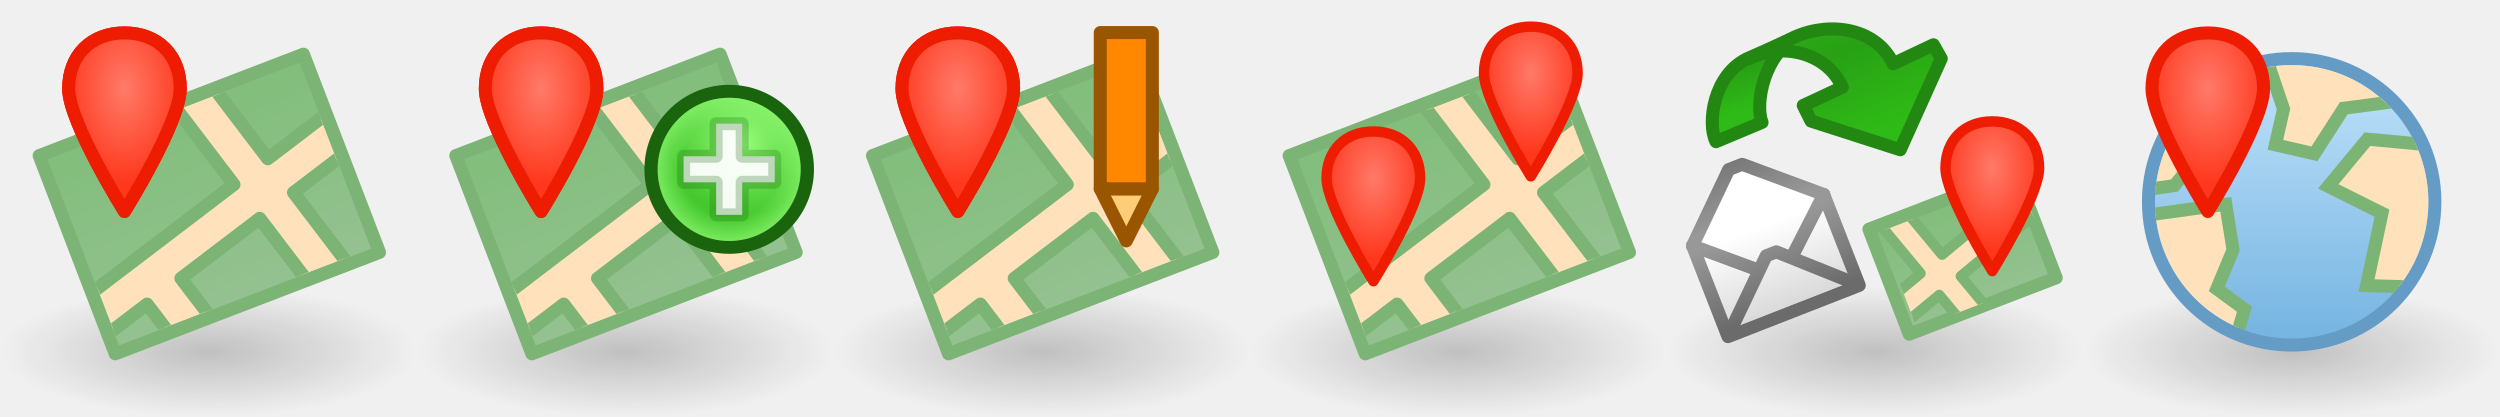
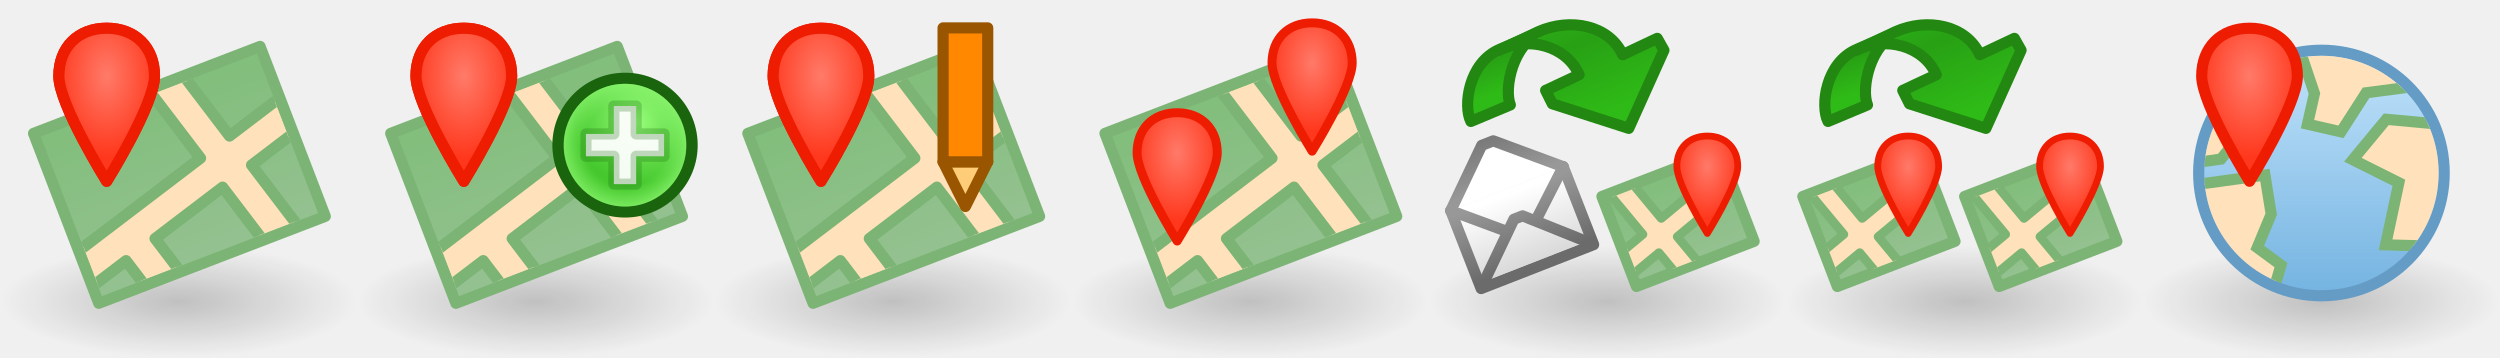
- <svg xmlns="http://www.w3.org/2000/svg" xmlns:xlink="http://www.w3.org/1999/xlink" width="192" height="32" id="svg14106" version="1.1">
+ <svg xmlns="http://www.w3.org/2000/svg" xmlns:xlink="http://www.w3.org/1999/xlink" width="224" height="32" id="svg14106" version="1.1">
  <defs id="defs14108">
    <linearGradient id="linearGradient4080">
      <stop id="stop4082" offset="0" style="stop-color:#72b2e0;stop-opacity:1;" />
      <stop id="stop4084" offset="1" style="stop-color:#c3e4fb;stop-opacity:1;" />
    </linearGradient>
    <linearGradient id="linearGradient3872">
      <stop style="stop-color:#ff7b69;stop-opacity:1;" offset="0" id="stop3874" />
      <stop style="stop-color:#ff381d;stop-opacity:1;" offset="1" id="stop3876" />
    </linearGradient>
    <linearGradient id="linearGradient3864">
      <stop style="stop-color:#95c191;stop-opacity:1;" offset="0" id="stop3866" />
      <stop style="stop-color:#81be7b;stop-opacity:1;" offset="1" id="stop3868" />
    </linearGradient>
    <linearGradient id="linearGradient3592-9">
      <stop id="stop3594-6" offset="0" style="stop-color:#000000;stop-opacity:0.2;" />
      <stop id="stop3596-3" offset="1" style="stop-color:#000000;stop-opacity:0;" />
    </linearGradient>
    <radialGradient xlink:href="#linearGradient5195-0" id="radialGradient4629" gradientUnits="userSpaceOnUse" gradientTransform="matrix(0.8447221,-1.3923892e-6,1.3343892e-6,0.8814524,446.1461,1.239711)" cx="2873.21" cy="11.074" fx="2873.21" fy="11.074" r="6.25" />
    <linearGradient id="linearGradient5195-0">
      <stop id="stop5197-6" offset="0" style="stop-color:#9bff7e;stop-opacity:1;" />
      <stop id="stop5199-2-2" offset="1" style="stop-color:#2fba18;stop-opacity:1;" />
    </linearGradient>
    <radialGradient xlink:href="#linearGradient4073" id="radialGradient4631" gradientUnits="userSpaceOnUse" cx="2889" cy="5.5" fx="2889" fy="5.5" r="5.5" />
    <linearGradient id="linearGradient4073">
      <stop id="stop4075" offset="0" style="stop-color:#9bff7e;stop-opacity:0;" />
      <stop style="stop-color:#9bff7e;stop-opacity:0.224;" offset="0.676" id="stop4081" />
      <stop id="stop4077" offset="1" style="stop-color:#9bff7e;stop-opacity:0.677;" />
    </linearGradient>
    <linearGradient xlink:href="#linearGradient6008" id="linearGradient8595" gradientUnits="userSpaceOnUse" gradientTransform="translate(1.1345935e-4,1020.562)" x1="1501" y1="5" x2="1503" y2="11" />
    <linearGradient id="linearGradient6008">
      <stop id="stop6010" offset="0" style="stop-color:#2fba18;stop-opacity:1;" />
      <stop style="stop-color:#28a114;stop-opacity:1;" offset="0.5" id="stop6120" />
      <stop id="stop6012" offset="1" style="stop-color:#2fbb17;stop-opacity:1;" />
    </linearGradient>
    <linearGradient xlink:href="#linearGradient6008" id="linearGradient8597" gradientUnits="userSpaceOnUse" gradientTransform="translate(-3.2806452e-6,1020.562)" x1="1498.807" y1="4.216" x2="1504" y2="17" />
    <linearGradient xlink:href="#linearGradient3795" id="linearGradient8609" gradientUnits="userSpaceOnUse" gradientTransform="matrix(0.7557406,0,0,0.7557406,666.1902,1036.285)" x1="2282.939" y1="57" x2="2282.939" y2="41.783" />
    <linearGradient id="linearGradient3795">
      <stop style="stop-color:#dadada;stop-opacity:1;" offset="0" id="stop3797" />
      <stop style="stop-color:#ffffff;stop-opacity:1;" offset="1" id="stop3799" />
    </linearGradient>
    <linearGradient xlink:href="#linearGradient3633-25" id="linearGradient8611" gradientUnits="userSpaceOnUse" gradientTransform="matrix(0.7557406,0,0,0.7557406,666.1902,1036.285)" x1="2281.616" y1="41.783" x2="2281.616" y2="57" />
    <linearGradient id="linearGradient3633-25">
      <stop id="stop3635-50" offset="0" style="stop-color:#989898;stop-opacity:1;" />
      <stop id="stop3637-9" offset="1" style="stop-color:#6b6b6b;stop-opacity:1;" />
    </linearGradient>
    <linearGradient xlink:href="#linearGradient3633-25" id="linearGradient8613" gradientUnits="userSpaceOnUse" gradientTransform="matrix(0.7557406,0,0,0.7557406,686.9731,1035.151)" x1="2254.116" y1="43.283" x2="2254.116" y2="58.5" />
    <linearGradient xlink:href="#linearGradient3795" id="linearGradient8615" gradientUnits="userSpaceOnUse" gradientTransform="matrix(0.7557406,0,0,0.7557406,686.9731,1035.151)" x1="2254.116" y1="58.5" x2="2254.116" y2="43.283" />
    <linearGradient xlink:href="#linearGradient3633-25" id="linearGradient8617" gradientUnits="userSpaceOnUse" gradientTransform="matrix(0.7557406,0,0,0.7557406,686.9731,1035.151)" x1="2255.439" y1="43.283" x2="2255.439" y2="58.5" />
    <linearGradient xlink:href="#linearGradient3633-25" id="linearGradient8619" gradientUnits="userSpaceOnUse" gradientTransform="matrix(0.7557406,0,0,-0.7557406,686.9731,1098.573)" x1="2254.116" y1="43.283" x2="2254.116" y2="58.5" />
    <clipPath clipPathUnits="userSpaceOnUse" id="clipPath4005">
      <rect transform="scale(-1,1)" y="1062.862" x="-24.5" height="14" width="19" id="rect4007" style="fill:#ff0fe5;fill-opacity:0.321;stroke:none" />
    </clipPath>
    <linearGradient id="linearGradient3872-3">
      <stop style="stop-color:#ff7a69;stop-opacity:1;" offset="0" id="stop3874-8" />
      <stop style="stop-color:#ff381d;stop-opacity:1;" offset="1" id="stop3876-8" />
    </linearGradient>
-     <linearGradient xlink:href="#linearGradient3864" id="linearGradient4136" gradientUnits="userSpaceOnUse" x1="128" y1="54" x2="128" y2="44" gradientTransform="matrix(0.8639265,0,0,0.8639265,-340.7828,982.4482)" />
-     <clipPath clipPathUnits="userSpaceOnUse" id="clipPath4138">
-       <rect style="fill:#f800de;fill-opacity:0.402;stroke:none" id="rect4140" width="11.404" height="7.948" x="-237.257" y="1020.95" transform="matrix(0.9335804,-0.3583679,0.3583679,0.9335804,0,0)" />
-     </clipPath>
-     <radialGradient xlink:href="#linearGradient3592-9" id="radialGradient3066" gradientUnits="userSpaceOnUse" gradientTransform="matrix(1,0,0,0.3125,-2.0003e-4,1038.925)" cx="16" cy="27" fx="16" fy="27" r="16" />
-     <linearGradient xlink:href="#linearGradient3864" id="linearGradient3068" gradientUnits="userSpaceOnUse" gradientTransform="translate(0,1020.362)" x1="23" y1="57" x2="23" y2="42" />
-     <radialGradient xlink:href="#linearGradient3872" id="radialGradient3070" gradientUnits="userSpaceOnUse" gradientTransform="matrix(0.8570188,0,0,1.324483,1.702865,1005.619)" cx="15" cy="40.059" fx="15" fy="40.059" r="5.5" />
-     <radialGradient xlink:href="#linearGradient3872-3" id="radialGradient3072" gradientUnits="userSpaceOnUse" gradientTransform="matrix(0.71875,0,0,1.110795,90.2125,982.5588)" cx="15" cy="40.059" fx="15" fy="40.059" r="5.5" />
-     <radialGradient xlink:href="#linearGradient3592-9" id="radialGradient3878" gradientUnits="userSpaceOnUse" gradientTransform="matrix(1,0,0,0.3125,127.9998,1038.925)" cx="16" cy="27" fx="16" fy="27" r="16" />
-     <radialGradient r="5.5" fy="40.059" fx="15" cy="40.059" cx="15" gradientTransform="matrix(0.8570188,0,0,1.324483,156.7028,974.1188)" gradientUnits="userSpaceOnUse" id="radialGradient4041" xlink:href="#linearGradient3872-3" />
-     <linearGradient xlink:href="#linearGradient4080" id="linearGradient4072" gradientUnits="userSpaceOnUse" x1="190.919" y1="25.387" x2="190.919" y2="-3.813" />
    <clipPath clipPathUnits="userSpaceOnUse" id="clipPath4097">
      <path transform="matrix(0.751856,0,0,0.751856,48.2065,7.3899)" d="m 183.936,10.787 a 13.965,13.965 0 1 1 -27.931,0 13.965,13.965 0 1 1 27.931,0 z" id="path4099" style="fill:#ff41b3;fill-opacity:0.305;stroke:none" />
    </clipPath>
    <clipPath clipPathUnits="userSpaceOnUse" id="clipPath4101">
      <path transform="matrix(0.751856,0,0,0.751856,48.2065,7.3899)" d="m 183.936,10.787 a 13.965,13.965 0 1 1 -27.931,0 13.965,13.965 0 1 1 27.931,0 z" id="path4103" style="fill:#ff41b3;fill-opacity:0.305;stroke:none" />
    </clipPath>
    <clipPath clipPathUnits="userSpaceOnUse" id="clipPath4105">
      <path transform="matrix(0.751856,0,0,0.751856,48.2065,7.3899)" d="m 183.936,10.787 a 13.965,13.965 0 1 1 -27.931,0 13.965,13.965 0 1 1 27.931,0 z" id="path4107" style="fill:#ff41b3;fill-opacity:0.305;stroke:none" />
    </clipPath>
    <clipPath clipPathUnits="userSpaceOnUse" id="clipPath4109">
      <path transform="matrix(0.751856,0,0,0.751856,48.2065,7.3899)" d="m 183.936,10.787 a 13.965,13.965 0 1 1 -27.931,0 13.965,13.965 0 1 1 27.931,0 z" id="path4111" style="fill:#ff41b3;fill-opacity:0.305;stroke:none" />
    </clipPath>
+     <radialGradient xlink:href="#linearGradient3592-9" id="radialGradient3097" gradientUnits="userSpaceOnUse" gradientTransform="matrix(1,0,0,0.3125,-2.0003e-4,1038.925)" cx="16" cy="27" fx="16" fy="27" r="16" />
+     <linearGradient xlink:href="#linearGradient3864" id="linearGradient3099" gradientUnits="userSpaceOnUse" gradientTransform="translate(0,1020.362)" x1="23" y1="57" x2="23" y2="42" />
+     <radialGradient xlink:href="#linearGradient3872" id="radialGradient3101" gradientUnits="userSpaceOnUse" gradientTransform="matrix(0.8570188,0,0,1.324483,1.702865,1005.619)" cx="15" cy="40.059" fx="15" fy="40.059" r="5.5" />
+     <radialGradient xlink:href="#linearGradient3872" id="radialGradient3103" gradientUnits="userSpaceOnUse" gradientTransform="matrix(0.8570188,0,0,1.324483,1.702865,1005.619)" cx="15" cy="40.059" fx="15" fy="40.059" r="5.5" />
+     <radialGradient xlink:href="#linearGradient3872-3" id="radialGradient3105" gradientUnits="userSpaceOnUse" gradientTransform="matrix(0.71875,0,0,1.110795,90.2125,982.5588)" cx="15" cy="40.059" fx="15" fy="40.059" r="5.5" />
+     <linearGradient xlink:href="#linearGradient4080" id="linearGradient3109" gradientUnits="userSpaceOnUse" x1="190.919" y1="25.387" x2="190.919" y2="-3.813" />
+     <radialGradient xlink:href="#linearGradient3872-3" id="radialGradient3111" gradientUnits="userSpaceOnUse" gradientTransform="matrix(0.8570188,0,0,1.324483,156.7028,974.1188)" cx="15" cy="40.059" fx="15" fy="40.059" r="5.5" />
+     <linearGradient xlink:href="#linearGradient3864" id="linearGradient3120" gradientUnits="userSpaceOnUse" gradientTransform="matrix(0.8639265,0,0,0.8639265,-340.7828,982.4482)" x1="128" y1="54" x2="128" y2="44" />
+     <radialGradient xlink:href="#linearGradient3592-9" id="radialGradient3131" gradientUnits="userSpaceOnUse" gradientTransform="matrix(1,0,0,0.3125,127.9998,1038.925)" cx="16" cy="27" fx="16" fy="27" r="16" />
+     <clipPath clipPathUnits="userSpaceOnUse" id="clipPath3915">
+       <rect transform="matrix(0.9335804,-0.3583679,0.3583679,0.9335804,0,0)" y="1020.95" x="-237.257" height="7.948" width="10.404" id="rect3917" style="fill:#f800de;fill-opacity:0.402;stroke:none" />
+     </clipPath>
  </defs>
  <g id="layer1" transform="translate(0,-1020.362)">
    <use x="0" y="0" xlink:href="#use4084" id="use4086" transform="translate(32,0)" width="160" height="32" />
    <use x="0" y="0" xlink:href="#g4074" id="use4084" transform="translate(32,0)" width="160" height="32" />
    <use x="0" y="0" xlink:href="#g4019" id="use3928" transform="translate(96,0)" width="160" height="32" />
-     <use height="32" width="192" transform="translate(32,1.7382813e-5)" id="use3074" xlink:href="#use4191" y="0" x="0" />
    <g id="g5344" transform="translate(-2827.5,19.49995)">
      <path transform="matrix(1.041751,0,0,0.9983485,-108.6679,1000.884)" d="m 2877.999,12.878 a 5.75,6 0 1 1 -5e-4,-0.023" id="path5322" style="fill:url(#radialGradient4629);fill-opacity:1;stroke:#19640c;stroke-width:1;stroke-linecap:round;stroke-linejoin:round;stroke-miterlimit:4;stroke-opacity:1;stroke-dasharray:none" />
      <path transform="translate(-5.5,1008.362)" d="m 2894.499,5.389 a 5.5,5.5 0 1 1 -5e-4,-0.021" id="path5334" style="fill:url(#radialGradient4631);fill-opacity:1;stroke:none" />
      <path id="path5290" d="m 2880,1014.862 0,-2 2.5,0 0,-2.5 2,0 0,2.5 2.5,0 0,2 -2.5,0 0,2.5 -2,0 0,-2.5 z" style="fill:#ffffff;fill-opacity:0.941;stroke:#19640c;stroke-width:1px;stroke-linecap:round;stroke-linejoin:round;stroke-opacity:0.251" />
    </g>
    <g id="g6242" transform="translate(-68,0)">
      <path id="path3966-4-44" d="m 152.5,1034.862 2,4 2,-4 z" style="fill:#ffcc77;fill-opacity:1;stroke:#995500;stroke-width:1px;stroke-linecap:butt;stroke-linejoin:round;stroke-opacity:1" />
      <path id="path3158-9-6-5" d="m 152.5,1022.862 4,0 0,12 -4,0 z" style="fill:#ff8800;fill-opacity:1;stroke:#995500;stroke-width:1px;stroke-linecap:round;stroke-linejoin:round;stroke-opacity:1" />
    </g>
    <g id="g4074">
      <g transform="translate(0,1.7382813e-5)" id="g4019">
-         <rect style="fill:url(#radialGradient3066);fill-opacity:1;fill-rule:evenodd;stroke:none" id="use5170" width="32" height="10" x="0" y="1042.362" />
+         <rect style="fill:url(#radialGradient3097);fill-opacity:1;fill-rule:evenodd;stroke:none" id="use5170" width="32" height="10" x="0" y="1042.362" />
        <g transform="matrix(1.014889,-0.3895792,0.3895792,1.014889,-415.9434,-43.91848)" id="use4017">
-           <path style="fill:url(#linearGradient3068);fill-opacity:1;stroke:#7cb475;stroke-width:0.92;stroke-linecap:round;stroke-linejoin:round;stroke-miterlimit:4;stroke-opacity:1;stroke-dasharray:none" d="m 5,1077.362 0,-15 20,0 0,15 z" id="path3101" />
+           <path style="fill:url(#linearGradient3099);fill-opacity:1;stroke:#7cb475;stroke-width:0.92;stroke-linecap:round;stroke-linejoin:round;stroke-miterlimit:4;stroke-opacity:1;stroke-dasharray:none" d="m 5,1077.362 0,-15 20,0 0,15 z" id="path3101" />
          <path id="path3103" d="m 16.914,1057.8 3.085,10.558 4.799,-1.403 0.841,2.88 -4.799,1.403 3.646,12.478 -2.88,0.842 -3.646,-12.478 -6.719,1.964 3.646,12.478 -2.88,0.842 -3.646,-12.478 -13.438,3.927 -0.841,-2.88 23.037,-6.732 -3.085,-10.558 z" style="fill:#ffe2bb;fill-opacity:1;stroke:#7cb475;stroke-width:0.92;stroke-linecap:round;stroke-linejoin:round;stroke-miterlimit:4;stroke-opacity:1;stroke-dasharray:none;stroke-dashoffset:0" clip-path="url(#clipPath4005)" />
          <path clip-path="url(#clipPath4005)" style="fill:#ffe2bb;fill-opacity:1;stroke:#7cb475;stroke-width:0.92;stroke-linecap:round;stroke-linejoin:round;stroke-miterlimit:4;stroke-opacity:1;stroke-dasharray:none;stroke-dashoffset:0" d="m 16.914,1057.8 3.085,10.558 4.799,-1.403 0.841,2.88 -4.799,1.403 3.646,12.478 -2.88,0.842 -3.646,-12.478 -6.719,1.964 3.646,12.478 -2.88,0.842 -3.646,-12.478 -13.438,3.927 -0.841,-2.88 23.037,-6.732 -3.085,-10.558 z" id="path3989" />
        </g>
      </g>
      <g transform="translate(-5,-31.49998)" id="g3913">
-         <path id="path3862" d="m 14.558,1054.391 c -2.571,0 -4.285,1.714 -4.285,4.285 0,2.571 4.285,9.427 4.285,9.427 0,0 4.285,-6.856 4.285,-9.427 0,-2.571 -1.714,-4.285 -4.285,-4.285 z" style="fill:url(#radialGradient3070);fill-opacity:1;stroke:#ee1c00;stroke-width:1;stroke-linecap:round;stroke-linejoin:round;stroke-miterlimit:4;stroke-opacity:1;stroke-dasharray:none" />
-         <path style="fill:url(#radialGradient3070);fill-opacity:1;stroke:#ee1c00;stroke-width:1;stroke-linecap:round;stroke-linejoin:round;stroke-miterlimit:4;stroke-opacity:1;stroke-dasharray:none" d="m 14.558,1054.391 c -2.571,0 -4.285,1.714 -4.285,4.285 0,2.571 4.285,9.427 4.285,9.427 0,0 4.285,-6.856 4.285,-9.427 0,-2.571 -1.714,-4.285 -4.285,-4.285 z" id="path4020" />
+         <path id="path3862" d="m 14.558,1054.391 c -2.571,0 -4.285,1.714 -4.285,4.285 0,2.571 4.285,9.427 4.285,9.427 0,0 4.285,-6.856 4.285,-9.427 0,-2.571 -1.714,-4.285 -4.285,-4.285 z" style="fill:url(#radialGradient3101);fill-opacity:1;stroke:#ee1c00;stroke-width:1;stroke-linecap:round;stroke-linejoin:round;stroke-miterlimit:4;stroke-opacity:1;stroke-dasharray:none" />
+         <path style="fill:url(#radialGradient3103);fill-opacity:1;stroke:#ee1c00;stroke-width:1;stroke-linecap:round;stroke-linejoin:round;stroke-miterlimit:4;stroke-opacity:1;stroke-dasharray:none" d="m 14.558,1054.391 c -2.571,0 -4.285,1.714 -4.285,4.285 0,2.571 4.285,9.427 4.285,9.427 0,0 4.285,-6.856 4.285,-9.427 0,-2.571 -1.714,-4.285 -4.285,-4.285 z" id="path4020" />
      </g>
    </g>
    <g id="g3908" transform="translate(4.48033,6.997876)">
-       <path id="path3862-4" d="m 100.994,1023.462 c -2.156,0 -3.594,1.438 -3.594,3.594 0,2.156 3.594,7.906 3.594,7.906 0,0 3.594,-5.75 3.594,-7.906 0,-2.156 -1.438,-3.594 -3.594,-3.594 z" style="fill:url(#radialGradient3072);fill-opacity:1;stroke:#ee1c00;stroke-width:0.8;stroke-linecap:round;stroke-linejoin:round;stroke-miterlimit:4;stroke-opacity:1;stroke-dasharray:none" />
+       <path id="path3862-4" d="m 100.994,1023.462 c -2.156,0 -3.594,1.438 -3.594,3.594 0,2.156 3.594,7.906 3.594,7.906 0,0 3.594,-5.75 3.594,-7.906 0,-2.156 -1.438,-3.594 -3.594,-3.594 z" style="fill:url(#radialGradient3105);fill-opacity:1;stroke:#ee1c00;stroke-width:0.8;stroke-linecap:round;stroke-linejoin:round;stroke-miterlimit:4;stroke-opacity:1;stroke-dasharray:none" />
    </g>
    <use x="0" y="0" xlink:href="#g3908" id="use3918" transform="translate(12.0909,-8.051842)" width="160" height="32" />
-     <g id="g3880">
-       <rect style="fill:url(#radialGradient3878);fill-opacity:1;fill-rule:evenodd;stroke:none" id="use4191" width="32" height="10" x="128" y="1042.362" />
-       <g id="use6091" transform="translate(-1376.212,-0.3000184)">
-         <path id="path8591" d="m 1510.563,1025.093 c -2.78,1.201 -3.266,5.063 -2.562,6.45 l 3.537,-1.482 c -0.575,-1.415 0.158,-5.461 2.922,-6.66 z" style="fill:url(#linearGradient8595);fill-opacity:1;stroke:#228811;stroke-width:1;stroke-linecap:round;stroke-linejoin:round;stroke-miterlimit:4;stroke-opacity:1;stroke-dasharray:none;stroke-dashoffset:0" />
-         <path id="path8593" d="m 1517.7,1027.362 -3,1.4 0.6,1.2 6.85,2.2 3.15,-7 -0.6,-1.062 -3.1,1.463 c -1.2,-2.643 -4.696,-3.336 -7.556,-2.058 l -3.481,1.652 c 2.547,-1.271 5.997,-0.426 7.138,2.206 z" style="fill:url(#linearGradient8597);fill-opacity:1;stroke:#228811;stroke-width:1;stroke-linecap:round;stroke-linejoin:round;stroke-miterlimit:4;stroke-opacity:1;stroke-dasharray:none;stroke-dashoffset:0" />
-       </g>
-       <g style="stroke-width:1.802;stroke-miterlimit:4;stroke-dasharray:none" transform="matrix(0.5169113,-0.2019099,0.2019099,0.5169113,-1317.742,969.1176)" id="use6095">
-         <path style="fill:url(#linearGradient8609);fill-opacity:1;stroke:url(#linearGradient8611);stroke-width:1.802;stroke-linecap:round;stroke-linejoin:round;stroke-miterlimit:4;stroke-opacity:1;stroke-dasharray:none" d="m 2403.5,1066.862 0,13.5 -19.5,0 0,-13.5" id="path8601" />
-         <path id="path8603" d="m 2384,1066.862 9,8 1.5,0 9,-8" style="fill:none;stroke:url(#linearGradient8613);stroke-width:1.802;stroke-linecap:round;stroke-linejoin:round;stroke-miterlimit:4;stroke-opacity:1;stroke-dasharray:none" />
-         <path id="path8605" d="m 2384.861,1079.502 8.139,-7.64 1.5,0 8.139,7.64" style="fill:url(#linearGradient8615);fill-opacity:1;stroke:url(#linearGradient8617);stroke-width:1.802;stroke-linecap:round;stroke-linejoin:round;stroke-miterlimit:4;stroke-opacity:1;stroke-dasharray:none" />
-         <path style="fill:#ffffff;fill-opacity:1;stroke:url(#linearGradient8619);stroke-width:1.802;stroke-linecap:round;stroke-linejoin:round;stroke-miterlimit:4;stroke-opacity:1;stroke-dasharray:none" d="m 2384,1066.862 8.5,-8 2,0 9,8" id="path8607" />
-       </g>
-       <rect transform="matrix(0.9335804,-0.3583679,0.3583679,0.9335804,0,0)" y="1020.461" x="-237.976" height="8.639" width="12.095" id="rect4088" style="fill:url(#linearGradient4136);fill-opacity:1;stroke:#7cb475;stroke-width:1;stroke-linecap:round;stroke-linejoin:round;stroke-miterlimit:4;stroke-opacity:1;stroke-dasharray:none;stroke-dashoffset:0" />
-       <path clip-path="url(#clipPath4138)" id="path4102" d="m 159.121,1031.646 -9.972,8.276 -4.414,-5.318 -1.652,1.439 4.414,5.318 -5.983,4.966 1.439,1.652 5.983,-4.966 3.862,4.654 1.652,-1.439 -3.862,-4.654 9.972,-8.276 z" style="fill:#ffe2bb;fill-opacity:1;stroke:#7cb475;stroke-width:0.8;stroke-linecap:round;stroke-linejoin:round;stroke-miterlimit:4;stroke-opacity:1;stroke-dasharray:none" />
-       <use height="32" width="160" transform="translate(47.53367,-0.7754442)" id="use4123" xlink:href="#g3908" y="0" x="0" />
+     <rect y="1042.362" x="128" height="10" width="32" id="use4191" style="fill:url(#radialGradient3131);fill-opacity:1;fill-rule:evenodd;stroke:none" />
+     <g transform="translate(-1376.212,-0.3000184)" id="use6091">
+       <path style="fill:url(#linearGradient8595);fill-opacity:1;stroke:#228811;stroke-width:1;stroke-linecap:round;stroke-linejoin:round;stroke-miterlimit:4;stroke-opacity:1;stroke-dasharray:none;stroke-dashoffset:0" d="m 1510.563,1025.093 c -2.78,1.201 -3.266,5.063 -2.562,6.45 l 3.537,-1.482 c -0.575,-1.415 0.158,-5.461 2.922,-6.66 z" id="path8591" />
+       <path style="fill:url(#linearGradient8597);fill-opacity:1;stroke:#228811;stroke-width:1;stroke-linecap:round;stroke-linejoin:round;stroke-miterlimit:4;stroke-opacity:1;stroke-dasharray:none;stroke-dashoffset:0" d="m 1517.7,1027.362 -3,1.4 0.6,1.2 6.85,2.2 3.15,-7 -0.6,-1.062 -3.1,1.463 c -1.2,-2.643 -4.696,-3.336 -7.556,-2.058 l -3.481,1.652 c 2.547,-1.271 5.997,-0.426 7.138,2.206 z" id="path8593" />
    </g>
-     <path style="fill:url(#linearGradient4072);fill-opacity:1;stroke:#649cc5;stroke-width:1.27;stroke-miterlimit:4;stroke-opacity:1;stroke-dasharray:none" id="path3078" d="m 183.936,10.787 a 13.965,13.965 0 1 1 -27.931,0 13.965,13.965 0 1 1 27.931,0 z" transform="matrix(0.7876633,0,0,0.7876633,42.12025,1027.366)" />
-     <path style="fill:#ffe2bb;stroke:#7cb475;stroke-width:1px;stroke-linecap:butt;stroke-linejoin:miter;stroke-opacity:1;fill-opacity:1" d="m 186.312,22.062 -4.562,-0.125 1.188,-5.562 -4.125,-2.062 3,-3.625 6.75,0.625 z" id="path4089" transform="translate(0,1020.362)" clip-path="url(#clipPath4109)" />
-     <path style="fill:#ffe2bb;stroke:#7cb475;stroke-width:1px;stroke-linecap:butt;stroke-linejoin:miter;stroke-opacity:1;fill-opacity:1" d="M 173.812,3.75 175.375,8.375 l -0.625,2.75 3,0.688 2.25,-3.5 6.688,-0.875 c 0,0 -5.562,-4.938 -5.625,-5.188 -0.062,-0.25 -7.25,1.5 -7.25,1.5 z" id="path4091" transform="translate(0,1020.362)" clip-path="url(#clipPath4105)" />
-     <path style="fill:#ffe2bb;fill-opacity:1;stroke:#7cb475;stroke-width:1px;stroke-linecap:butt;stroke-linejoin:miter;stroke-opacity:1" d="m 165.062,16.5 5.875,-0.812 0.562,3.5 -1.25,3 2.125,1.562 -0.875,3 -8.938,-4.938 z" id="path4093" transform="translate(0,1020.362)" clip-path="url(#clipPath4101)" />
-     <path style="fill:#ffe2bb;stroke:#7cb475;stroke-width:1px;stroke-linecap:butt;stroke-linejoin:miter;stroke-opacity:1;fill-opacity:1" d="M 162.188,14.938 167,14.25 171.5,8.688 163.438,3.25 161.625,12.75 z" id="path4095" transform="translate(0,1020.362)" clip-path="url(#clipPath4097)" />
-     <path style="fill:url(#radialGradient4041);fill-opacity:1;stroke:#ee1c00;stroke-width:1;stroke-linecap:round;stroke-linejoin:round;stroke-miterlimit:4;stroke-opacity:1;stroke-dasharray:none" d="m 169.558,1022.891 c -2.571,0 -4.285,1.714 -4.285,4.285 0,2.571 4.285,9.427 4.285,9.427 0,0 4.285,-6.856 4.285,-9.427 0,-2.571 -1.714,-4.285 -4.285,-4.285 z" id="path4020-0" />
+     <g id="use6095" transform="matrix(0.5169113,-0.2019099,0.2019099,0.5169113,-1317.742,969.1176)" style="stroke-width:1.802;stroke-miterlimit:4;stroke-dasharray:none">
+       <path id="path8601" d="m 2403.5,1066.862 0,13.5 -19.5,0 0,-13.5" style="fill:url(#linearGradient8609);fill-opacity:1;stroke:url(#linearGradient8611);stroke-width:1.802;stroke-linecap:round;stroke-linejoin:round;stroke-miterlimit:4;stroke-opacity:1;stroke-dasharray:none" />
+       <path style="fill:none;stroke:url(#linearGradient8613);stroke-width:1.802;stroke-linecap:round;stroke-linejoin:round;stroke-miterlimit:4;stroke-opacity:1;stroke-dasharray:none" d="m 2384,1066.862 9,8 1.5,0 9,-8" id="path8603" />
+       <path style="fill:url(#linearGradient8615);fill-opacity:1;stroke:url(#linearGradient8617);stroke-width:1.802;stroke-linecap:round;stroke-linejoin:round;stroke-miterlimit:4;stroke-opacity:1;stroke-dasharray:none" d="m 2384.861,1079.502 8.139,-7.64 1.5,0 8.139,7.64" id="path8605" />
+       <path id="path8607" d="m 2384,1066.862 8.5,-8 2,0 9,8" style="fill:#ffffff;fill-opacity:1;stroke:url(#linearGradient8619);stroke-width:1.802;stroke-linecap:round;stroke-linejoin:round;stroke-miterlimit:4;stroke-opacity:1;stroke-dasharray:none" />
+     </g>
+     <g id="g3901">
+       <rect transform="matrix(0.9335804,-0.3583679,0.3583679,0.9335804,0,0)" y="1020.461" x="-237.976" height="8.639" width="11.295" id="rect4088" style="fill:url(#linearGradient3120);fill-opacity:1;stroke:#7cb475;stroke-width:1;stroke-linecap:round;stroke-linejoin:round;stroke-miterlimit:4;stroke-opacity:1;stroke-dasharray:none;stroke-dashoffset:0" />
+       <path clip-path="url(#clipPath3915)" id="path4102" d="m 159.121,1031.646 -9.972,8.276 -4.414,-5.318 -1.652,1.439 4.414,5.318 -5.983,4.966 1.439,1.652 5.983,-4.966 3.862,4.654 1.652,-1.439 -3.862,-4.654 9.972,-8.276 z" style="fill:#ffe2bb;fill-opacity:1;stroke:#7cb475;stroke-width:0.8;stroke-linecap:round;stroke-linejoin:round;stroke-miterlimit:4;stroke-opacity:1;stroke-dasharray:none" transform="translate(-0.2996804,-1.1185248e-4)" />
+       <use height="32" width="160" transform="matrix(0.7592675,0,0,0.7592675,72.89136,250.1545)" id="use4123" xlink:href="#g3908" y="0" x="0" />
+     </g>
+     <g id="g3088" transform="translate(32,0)">
+       <use x="0" y="0" xlink:href="#use4191" id="use3074" transform="translate(32,1.7382813e-5)" width="192" height="32" />
+       <path transform="matrix(0.7876633,0,0,0.7876633,42.12025,1027.366)" d="m 183.936,10.787 c 0,7.713 -6.253,13.965 -13.965,13.965 -7.713,0 -13.965,-6.253 -13.965,-13.965 0,-7.713 6.253,-13.965 13.965,-13.965 7.713,0 13.965,6.253 13.965,13.965 z" id="path3078" style="fill:url(#linearGradient3109);fill-opacity:1;stroke:#649cc5;stroke-width:1.27;stroke-miterlimit:4;stroke-opacity:1;stroke-dasharray:none" />
+       <path clip-path="url(#clipPath4109)" transform="translate(0,1020.362)" id="path4089" d="m 186.312,22.062 -4.562,-0.125 1.188,-5.562 -4.125,-2.062 3,-3.625 6.75,0.625 z" style="fill:#ffe2bb;fill-opacity:1;stroke:#7cb475;stroke-width:1px;stroke-linecap:butt;stroke-linejoin:miter;stroke-opacity:1" />
+       <path clip-path="url(#clipPath4105)" transform="translate(0,1020.362)" id="path4091" d="M 173.812,3.75 175.375,8.375 l -0.625,2.75 3,0.688 2.25,-3.5 6.688,-0.875 c 0,0 -5.562,-4.938 -5.625,-5.188 -0.062,-0.25 -7.25,1.5 -7.25,1.5 z" style="fill:#ffe2bb;fill-opacity:1;stroke:#7cb475;stroke-width:1px;stroke-linecap:butt;stroke-linejoin:miter;stroke-opacity:1" />
+       <path clip-path="url(#clipPath4101)" transform="translate(0,1020.362)" id="path4093" d="m 165.062,16.5 5.875,-0.812 0.562,3.5 -1.25,3 2.125,1.562 -0.875,3 -8.938,-4.938 z" style="fill:#ffe2bb;fill-opacity:1;stroke:#7cb475;stroke-width:1px;stroke-linecap:butt;stroke-linejoin:miter;stroke-opacity:1" />
+       <path clip-path="url(#clipPath4097)" transform="translate(0,1020.362)" id="path4095" d="M 162.188,14.938 167,14.25 171.5,8.688 163.438,3.25 161.625,12.75 z" style="fill:#ffe2bb;fill-opacity:1;stroke:#7cb475;stroke-width:1px;stroke-linecap:butt;stroke-linejoin:miter;stroke-opacity:1" />
+       <path id="path4020-0" d="m 169.558,1022.891 c -2.571,0 -4.285,1.714 -4.285,4.285 0,2.571 4.285,9.427 4.285,9.427 0,0 4.285,-6.856 4.285,-9.427 0,-2.571 -1.714,-4.285 -4.285,-4.285 z" style="fill:url(#radialGradient3111);fill-opacity:1;stroke:#ee1c00;stroke-width:1;stroke-linecap:round;stroke-linejoin:round;stroke-miterlimit:4;stroke-opacity:1;stroke-dasharray:none" />
+     </g>
+     <use x="0" y="0" xlink:href="#use4191" id="use3906" transform="translate(32,0)" width="224" height="32" />
+     <use x="0" y="0" xlink:href="#use6091" id="use3908" transform="translate(32,0)" width="224" height="32" />
+     <use x="0" y="0" xlink:href="#g3901" id="use3910" transform="translate(32.5,0)" width="224" height="32" />
+     <use x="0" y="0" xlink:href="#g3901" id="use3912" transform="translate(17.99979,0)" width="224" height="32" />
  </g>
</svg>
